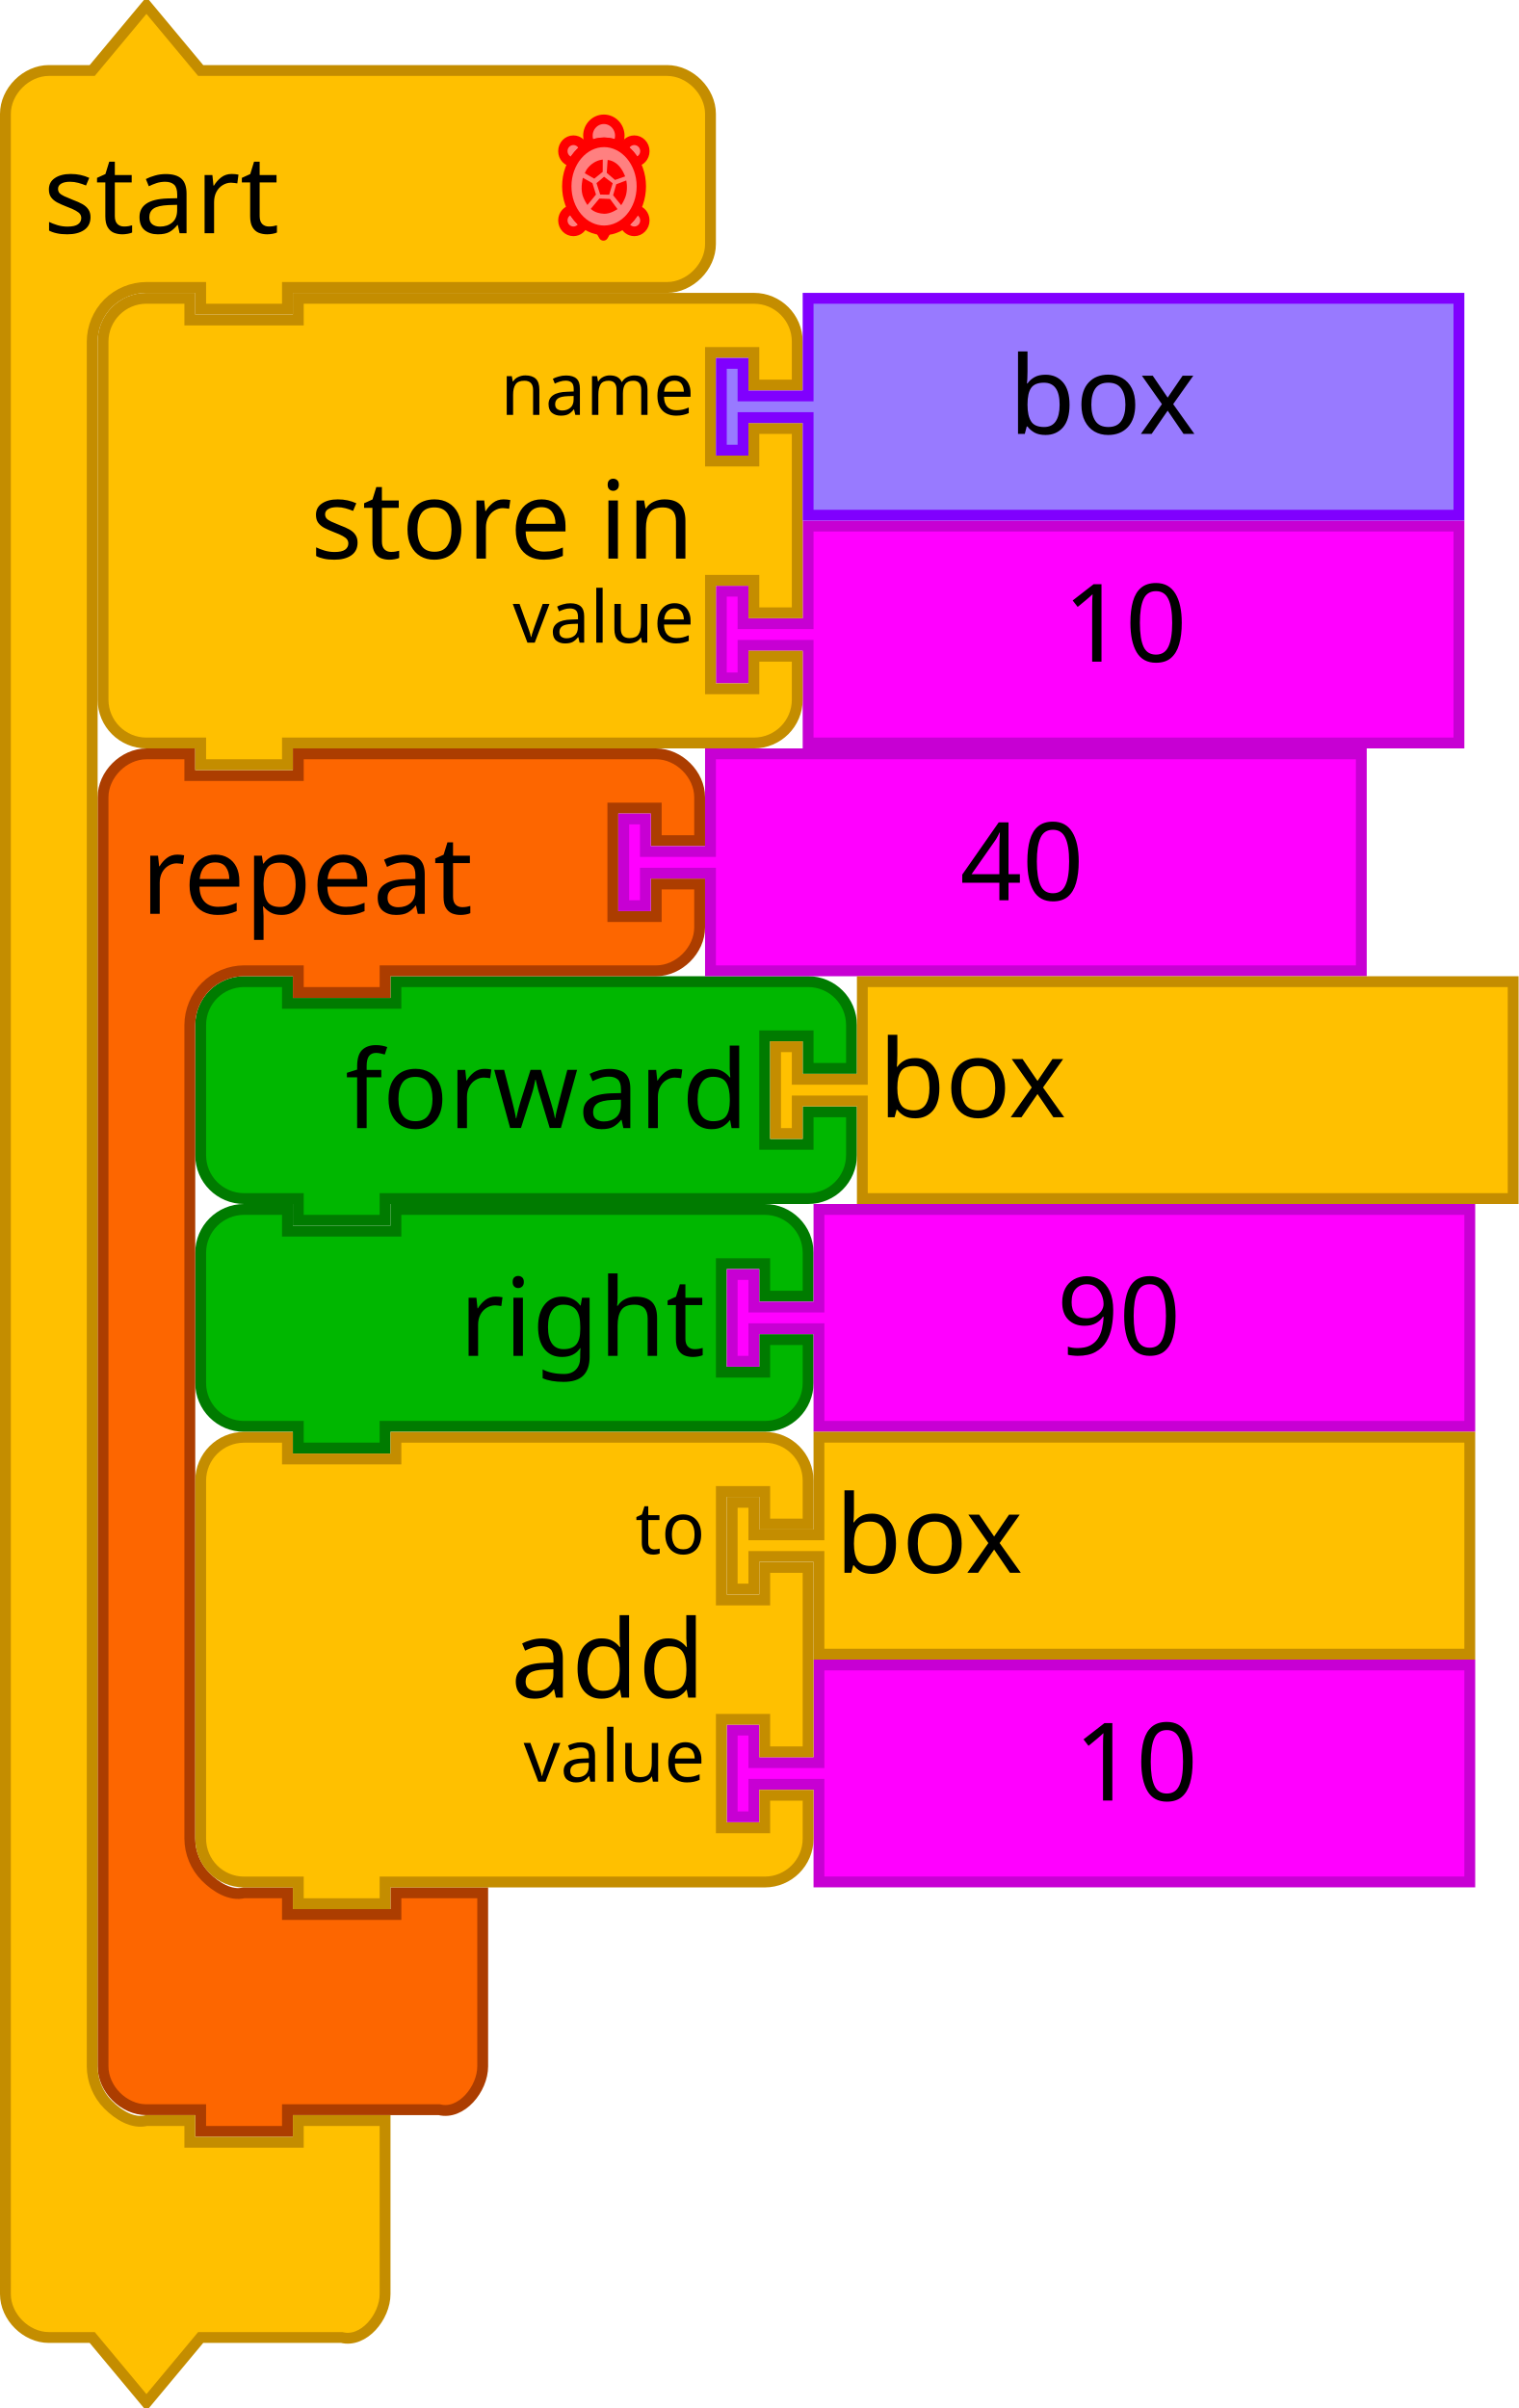
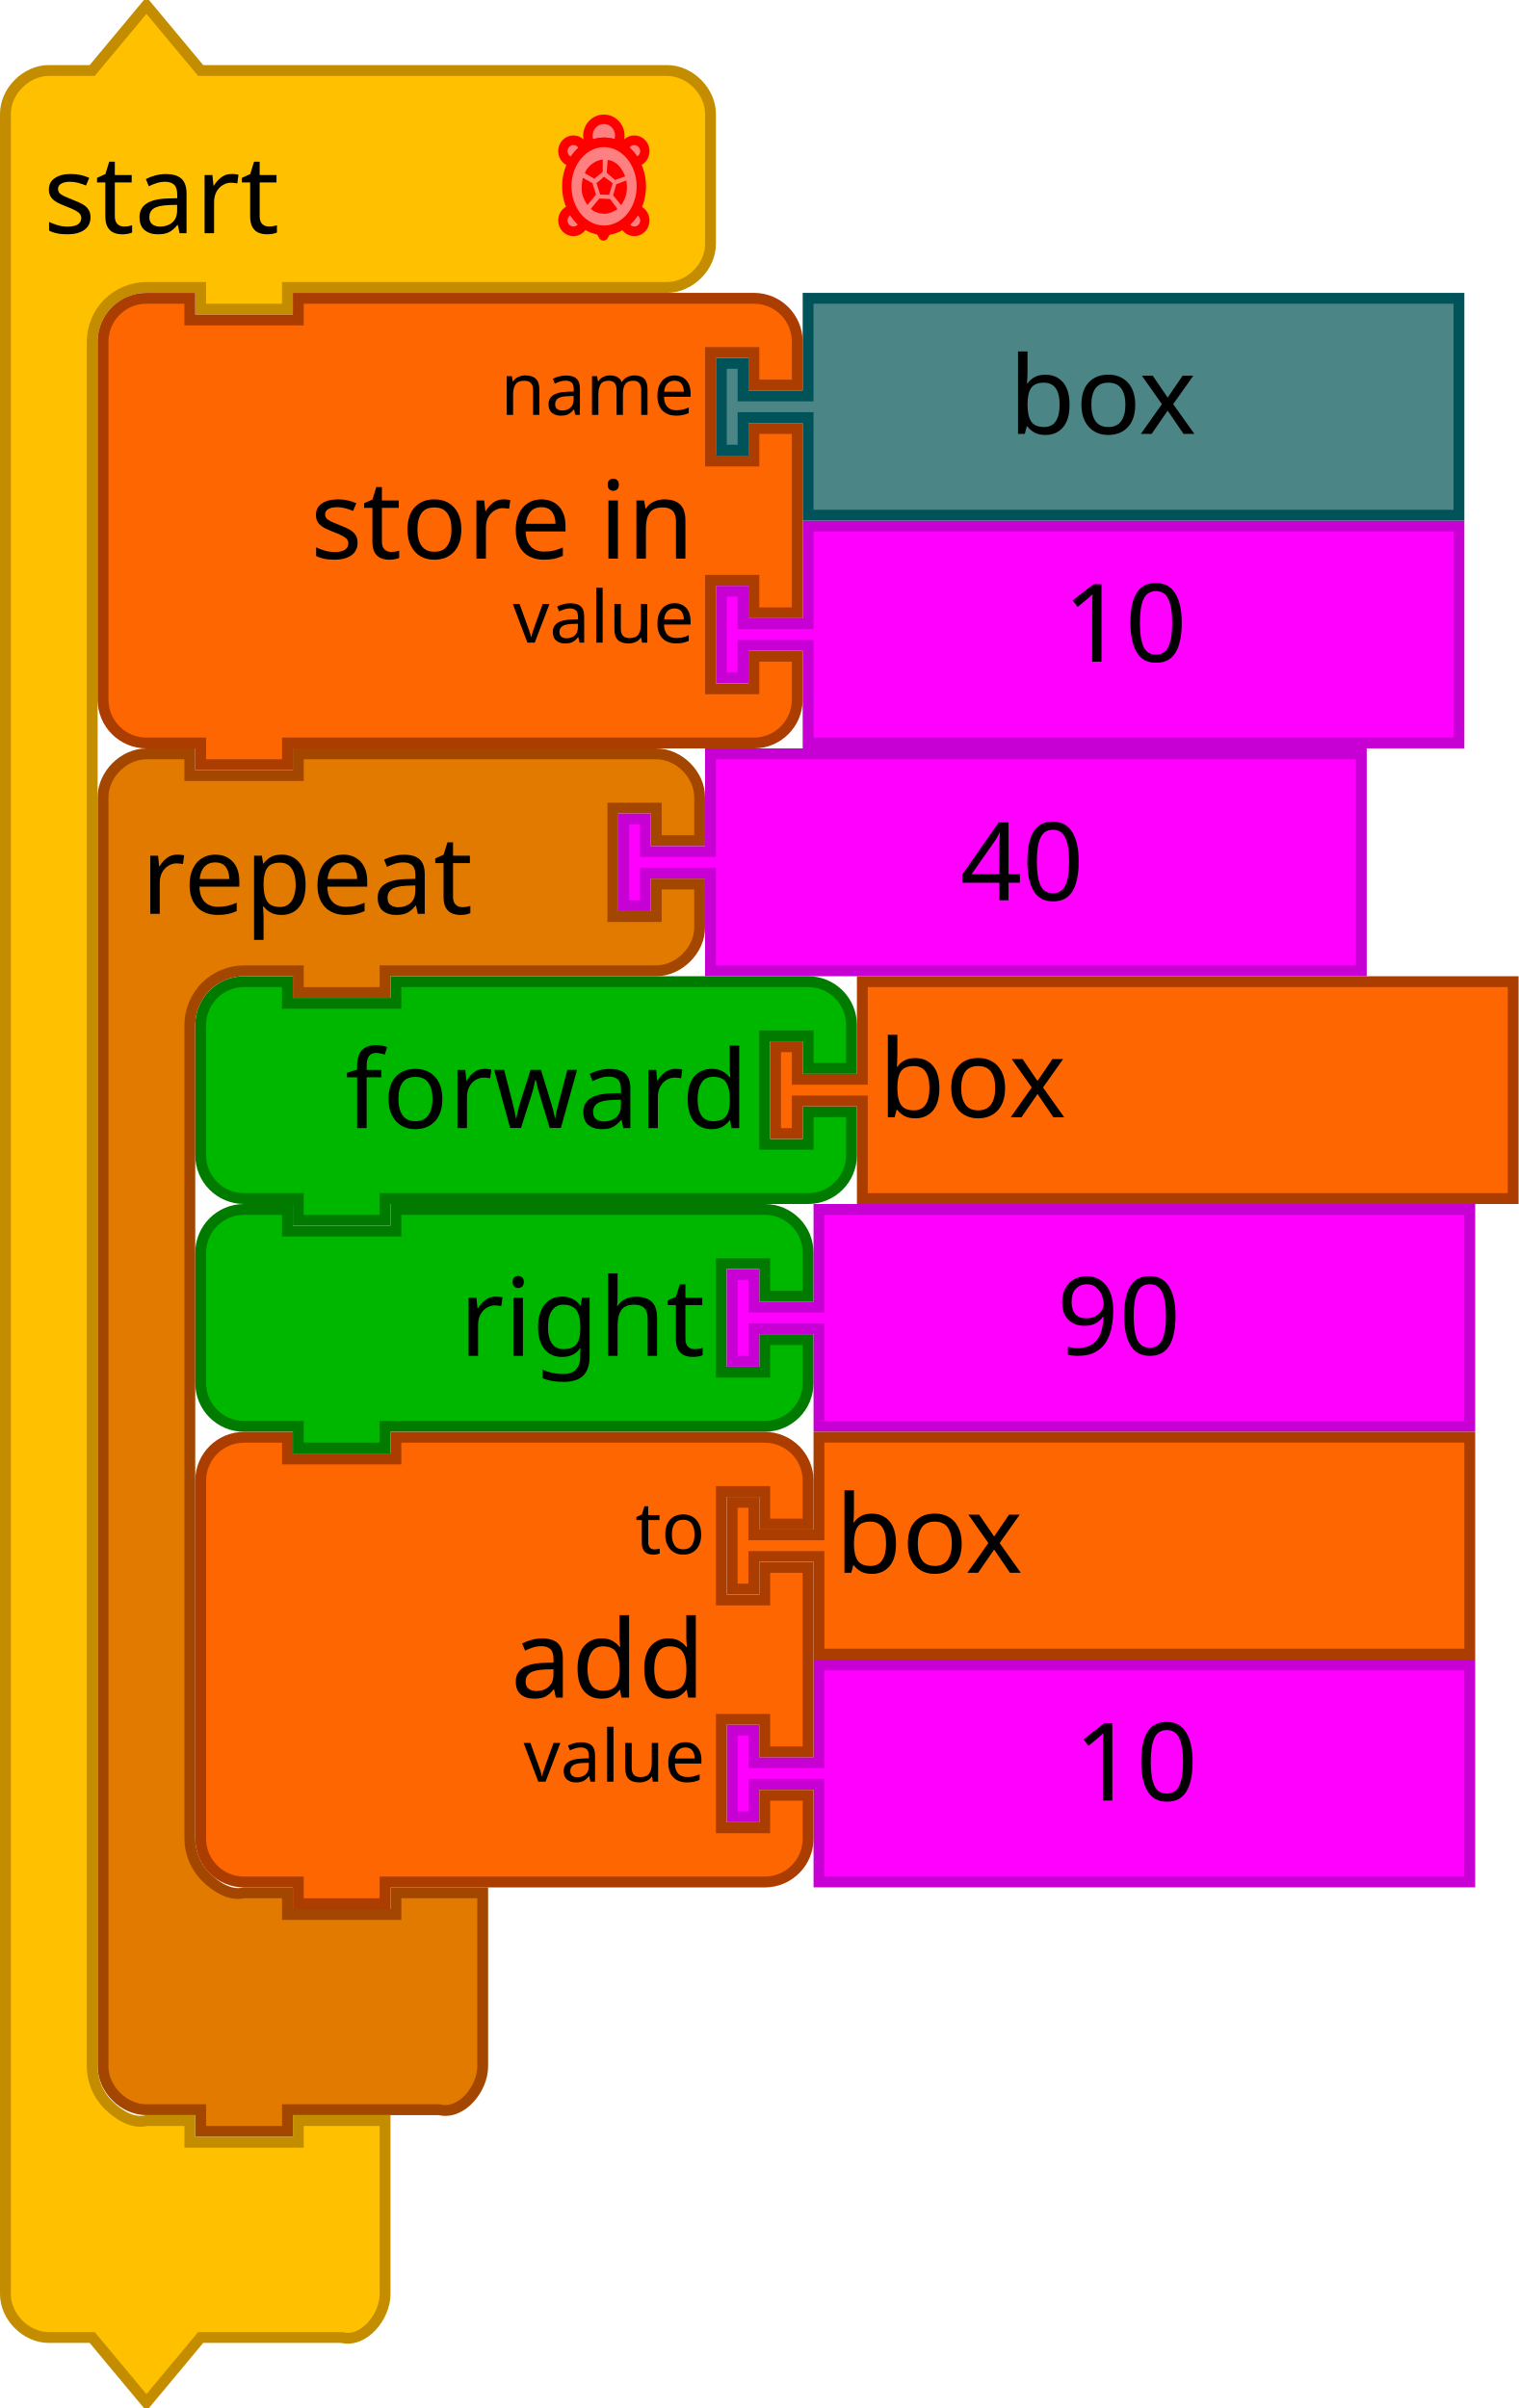
<svg xmlns="http://www.w3.org/2000/svg" version="1.1" width="280" height="444" id="svg2">
-   <defs id="defs4">
-     <filter height="1.3" color-interpolation-filters="sRGB" id="dropshadow">
-       <feGaussianBlur id="feGaussianBlur3013" stdDeviation="3" in="SourceAlpha" />
-       <feOffset id="feOffset3015" result="offsetblur" dy="2" dx="2" />
-       <feComponentTransfer id="feComponentTransfer3017">
-         <feFuncA id="feFuncA3019" slope="0.2" type="linear" />
-       </feComponentTransfer>
-       <feMerge id="feMerge3021">
-         <feMergeNode id="feMergeNode3023" />
-         <feMergeNode id="feMergeNode3025" in="SourceGraphic" />
-       </feMerge>
-     </filter>
-     <filter height="1.3" color-interpolation-filters="sRGB" id="dropshadow-6">
-       <feGaussianBlur id="feGaussianBlur7" stdDeviation="3" in="SourceAlpha" />
-       <feOffset id="feOffset9" result="offsetblur" dy="2" dx="2" />
-       <feComponentTransfer id="feComponentTransfer11">
-         <feFuncA id="feFuncA13" slope="0.2" type="linear" />
-       </feComponentTransfer>
-       <feMerge id="feMerge15">
-         <feMergeNode id="feMergeNode17" />
-         <feMergeNode id="feMergeNode19" in="SourceGraphic" />
-       </feMerge>
-     </filter>
-     <filter height="1.3" color-interpolation-filters="sRGB" id="dropshadow-8">
-       <feGaussianBlur id="feGaussianBlur3087" stdDeviation="3" in="SourceAlpha" />
-       <feOffset id="feOffset3089" result="offsetblur" dy="2" dx="2" />
-       <feComponentTransfer id="feComponentTransfer3091">
-         <feFuncA id="feFuncA3093" slope="0.2" type="linear" />
-       </feComponentTransfer>
-       <feMerge id="feMerge3095">
-         <feMergeNode id="feMergeNode3097" />
-         <feMergeNode id="feMergeNode3099" in="SourceGraphic" />
-       </feMerge>
-     </filter>
-     <filter height="1.3" color-interpolation-filters="sRGB" id="dropshadow-7">
-       <feGaussianBlur id="feGaussianBlur3021" stdDeviation="3" in="SourceAlpha" />
-       <feOffset id="feOffset3023" result="offsetblur" dy="2" dx="2" />
-       <feComponentTransfer id="feComponentTransfer3025">
-         <feFuncA id="feFuncA3027" slope="0.2" type="linear" />
-       </feComponentTransfer>
-       <feMerge id="feMerge3029">
-         <feMergeNode id="feMergeNode3031" />
-         <feMergeNode id="feMergeNode3033" in="SourceGraphic" />
-       </feMerge>
-     </filter>
-     <filter height="1.3" color-interpolation-filters="sRGB" id="dropshadow-73">
-       <feGaussianBlur id="feGaussianBlur7-9" stdDeviation="3" in="SourceAlpha" />
-       <feOffset id="feOffset9-8" result="offsetblur" dy="2" dx="2" />
-       <feComponentTransfer id="feComponentTransfer11-4">
-         <feFuncA id="feFuncA13-9" slope="0.2" type="linear" />
-       </feComponentTransfer>
-       <feMerge id="feMerge15-0">
-         <feMergeNode id="feMergeNode17-2" />
-         <feMergeNode id="feMergeNode19-3" in="SourceGraphic" />
-       </feMerge>
-     </filter>
-     <filter height="1.3" color-interpolation-filters="sRGB" id="dropshadow-5">
-       <feGaussianBlur in="SourceAlpha" stdDeviation="3" id="feGaussianBlur3158" />
-       <feOffset dx="2" dy="2" result="offsetblur" id="feOffset3160" />
-       <feComponentTransfer id="feComponentTransfer3162">
-         <feFuncA type="linear" slope="0.2" id="feFuncA3164" />
-       </feComponentTransfer>
-       <feMerge id="feMerge3166">
-         <feMergeNode id="feMergeNode3168" />
-         <feMergeNode in="SourceGraphic" id="feMergeNode3170" />
-       </feMerge>
-     </filter>
-     <filter height="1.3" color-interpolation-filters="sRGB" id="dropshadow-52">
-       <feGaussianBlur in="SourceAlpha" stdDeviation="3" id="feGaussianBlur7-8" />
-       <feOffset dx="2" dy="2" result="offsetblur" id="feOffset9-7" />
-       <feComponentTransfer id="feComponentTransfer11-1">
-         <feFuncA type="linear" slope="0.2" id="feFuncA13-0" />
-       </feComponentTransfer>
-       <feMerge id="feMerge15-7">
-         <feMergeNode id="feMergeNode17-3" />
-         <feMergeNode in="SourceGraphic" id="feMergeNode19-9" />
-       </feMerge>
-     </filter>
-     <filter height="1.3" color-interpolation-filters="sRGB" id="dropshadow-4">
-       <feGaussianBlur in="SourceAlpha" stdDeviation="3" id="feGaussianBlur7-92" />
-       <feOffset dx="2" dy="2" result="offsetblur" id="feOffset9-4" />
-       <feComponentTransfer id="feComponentTransfer11-9">
-         <feFuncA type="linear" slope="0.2" id="feFuncA13-7" />
-       </feComponentTransfer>
-       <feMerge id="feMerge15-8">
-         <feMergeNode id="feMergeNode17-1" />
-         <feMergeNode in="SourceGraphic" id="feMergeNode19-31" />
-       </feMerge>
-     </filter>
-     <filter height="1.3" color-interpolation-filters="sRGB" id="dropshadow-41">
-       <feGaussianBlur id="feGaussianBlur3110" stdDeviation="3" in="SourceAlpha" />
-       <feOffset id="feOffset3112" result="offsetblur" dy="2" dx="2" />
-       <feComponentTransfer id="feComponentTransfer3114">
-         <feFuncA id="feFuncA3116" slope="0.2" type="linear" />
-       </feComponentTransfer>
-       <feMerge id="feMerge3118">
-         <feMergeNode id="feMergeNode3120" />
-         <feMergeNode id="feMergeNode3122" in="SourceGraphic" />
-       </feMerge>
-     </filter>
-   </defs>
  <text x="18" y="73.036" id="text3033" style="font-size:13.333px;text-anchor:end;fill:#000000;font-family:Sans">
    <tspan x="120" y="95.536" id="tspan3035" />
  </text>
  <path d="m 37,197 0,-8 a 8,8 0 0 1 8,-8 l 8,0 0,4 20,0 0,-4 68,0 8,0 a 8,8 0 0 1 8,8 l 0,8 -8,0 0,-6 -8,0 0,20 8,0 0,-6 8,0 0,8 a 8,8 0 0 1 -8,8 l -8,0 -68,0 -2,0 0,4 -16,0 0,-4 -2,0 -8,0 a 8,8 0 0 1 -8,-8 l 0,-8 0,-8 z" id="path3027" style="fill:#00b700;fill-opacity:1;stroke:#007b00;stroke-width:2;stroke-linecap:round;stroke-opacity:1" />
  <text x="36" y="180" id="text3029" style="font-size:20px;text-anchor:end;fill:#000000;font-family:Sans">
    <tspan x="138" y="208" id="tspan3031">forward</tspan>
  </text>
  <path d="m 149,97 120,0 0,40 -120,0 0,-16 0,-2 -12,0 0,6 -4,0 0,-16 4,0 0,6 12,0 0,-2 z" id="path21" style="fill:#ff00ff;fill-opacity:1;stroke:#c700d3;stroke-width:2;stroke-linecap:round;stroke-opacity:1" />
  <text x="176" y="96" id="text23" style="font-size:20px;text-anchor:start;fill:#000000;font-family:Sans">
    <tspan x="196" y="122" id="tspan25">10</tspan>
  </text>
  <g transform="translate(-200.8,176.3698)" id="g3739">
    <path d="m 351.8,130.63 120,0 0,40 -120,0 0,-16 0,-2 -12,0 0,6 -4,0 0,-16 4,0 0,6 12,0 0,-2 z" id="path21-0" style="fill:#ff00ff;fill-opacity:1;stroke:#c700d3;stroke-width:2;stroke-linecap:round;stroke-opacity:1" />
    <text x="378.8" y="129.63" id="text23-10" style="font-size:20px;text-anchor:start;fill:#000000;font-family:Sans">
      <tspan x="398.8" y="155.63" id="tspan25-6">10</tspan>
    </text>
  </g>
  <path d="m 37,239 0,-8 a 8,8 0 0 1 8,-8 l 8,0 0,4 20,0 0,-4 60,0 8,0 a 8,8 0 0 1 8,8 l 0,8 -8,0 0,-6 -8,0 0,20 8,0 0,-6 8,0 0,8 a 8,8 0 0 1 -8,8 l -8,0 -60,0 -2,0 0,4 -16,0 0,-4 -2,0 -8,0 a 8,8 0 0 1 -8,-8 l 0,-8 0,-8 z" id="path3101" style="fill:#00b700;fill-opacity:1;stroke:#007b00;stroke-width:2;stroke-linecap:round;stroke-opacity:1" />
  <text x="36" y="222" id="text3103" style="font-size:20px;text-anchor:end;fill:#000000;font-family:Sans">
    <tspan x="130" y="250" id="tspan3105">right</tspan>
  </text>
  <text x="36" y="138" id="text3107" style="font-size:13.333px;text-anchor:end;fill:#000000;font-family:Sans">
    <tspan x="130" y="160.5" id="tspan3109" />
  </text>
  <path d="m 151,223 120,0 0,40 -120,0 0,-16 0,-2 -12,0 0,6 -4,0 0,-16 4,0 0,6 12,0 0,-2 z" id="path21-7" style="fill:#ff00ff;fill-opacity:1;stroke:#c700d3;stroke-width:2;stroke-linecap:round;stroke-opacity:1" />
  <text x="174.851" y="223.799" id="text23-1" style="font-size:20px;text-anchor:start;fill:#000000;font-family:Sans">
    <tspan x="194.851" y="249.799" id="tspan25-0">90</tspan>
  </text>
  <text x="18" y="157.036" id="text3033-0" style="font-size:13.333px;text-anchor:end;fill:#000000;font-family:Sans">
    <tspan x="120" y="179.536" id="tspan3035-1" />
  </text>
  <text x="18" y="241.036" id="text3033-1" style="font-size:13.333px;text-anchor:end;fill:#000000;font-family:Sans">
    <tspan x="120" y="263.536" id="tspan3035-8" />
  </text>
  <text x="18" y="325.036" id="text3033-0-9" style="font-size:13.333px;text-anchor:end;fill:#000000;font-family:Sans">
    <tspan x="120" y="347.536" id="tspan3035-1-5" />
  </text>
-   <path d="m 19,155 0,-8 c 0,-4.189 3.811,-8 8,-8 l 8,0 0,4 20,0 0,-4 18,0 40,0 8,0 c 4.189,0 8,3.811 8,8 l 0,8 -8,0 0,-6 -8,0 0,20 8,0 0,-6 8,0 0,8 c 0,4.189 -3.811,8 -8,8 l -8,0 -40,0 -2,0 0,4 -16,0 0,-4 -2,0 -8,0 c -2.618,0 -5.22,1.078 -7.071,2.929 C 36.078,183.78 35,186.382 35,189 l 0,8 0,134 0,8 c 0,2.618 1.078,5.22 2.929,7.071 1.851,1.851 4.531,3.564 7.071,2.929 l 8,0 0,4 20,0 0,-4 16,0 0,12 0,12 0,8 c 0,4.189 -3.936,9.016 -8,8 l -8,0 -18,0 -2,0 0,4 -16,0 0,-4 -2,0 -8,0 c -4.189,0 -8,-3.811 -8,-8 l 0,-8 z" id="path3035" style="fill:#fd6600;fill-opacity:1;stroke:#ac3d00;stroke-width:2;stroke-linecap:round;stroke-opacity:1" />
+   <path d="m 19,155 0,-8 c 0,-4.189 3.811,-8 8,-8 l 8,0 0,4 20,0 0,-4 18,0 40,0 8,0 c 4.189,0 8,3.811 8,8 l 0,8 -8,0 0,-6 -8,0 0,20 8,0 0,-6 8,0 0,8 c 0,4.189 -3.811,8 -8,8 l -8,0 -40,0 -2,0 0,4 -16,0 0,-4 -2,0 -8,0 c -2.618,0 -5.22,1.078 -7.071,2.929 C 36.078,183.78 35,186.382 35,189 l 0,8 0,134 0,8 c 0,2.618 1.078,5.22 2.929,7.071 1.851,1.851 4.531,3.564 7.071,2.929 l 8,0 0,4 20,0 0,-4 16,0 0,12 0,12 0,8 c 0,4.189 -3.936,9.016 -8,8 l -8,0 -18,0 -2,0 0,4 -16,0 0,-4 -2,0 -8,0 c -4.189,0 -8,-3.811 -8,-8 l 0,-8 z" id="path3035" style="fill:#e37a00;fill-opacity:1;stroke:#a34600;stroke-width:2;stroke-linecap:round;stroke-opacity:1" />
  <text x="18" y="138" id="text3037" style="font-size:20px;text-anchor:start;fill:#000000;font-family:Sans">
    <tspan x="26" y="168.5" id="tspan3039">repeat</tspan>
  </text>
  <path d="m 131,139 120,0 0,40 -120,0 0,-16 0,-2 -12,0 0,6 -4,0 0,-16 4,0 0,6 12,0 0,-2 z" id="path21-8" style="fill:#ff00ff;fill-opacity:1;stroke:#c700d3;stroke-width:2;stroke-linecap:round;stroke-opacity:1" />
  <text x="157" y="140" id="text23-0" style="font-size:20px;text-anchor:start;fill:#000000;font-family:Sans">
    <tspan x="177" y="166" id="tspan25-7">40</tspan>
  </text>
  <g id="g3055">
    <g id="g4085">
      <path d="m 1,29 0,-8 c 0,-4.189 3.811,-8 8,-8 l 8,0 10,-12 10,12 18,0 60,0 8,0 c 4.189,0 8,3.811 8,8 l 0,8 0,8 0,8 c 0,4.189 -3.811,8 -8,8 l -8,0 -60,0 -2,0 0,4 -16,0 0,-4 -2,0 -8,0 c -2.618,0 -5.22,1.078 -7.071,2.929 C 18.078,57.78 17,60.382 17,63 l 0,8 0,302 0,8 c 0,2.618 1.078,5.22 2.929,7.071 1.851,1.851 4.531,3.564 7.071,2.929 l 8,0 0,4 20,0 0,-4 16,0 0,12 0,12 0,8 c 0,4.189 -3.936,9.016 -8,8 l -8,0 -18,0 -10,12 -10,-12 -8,0 c -4.189,0 -8,-3.811 -8,-8 l 0,-8 z" id="path3660" style="fill:#ffc000;fill-opacity:1;stroke:#c48d00;stroke-width:2;stroke-linecap:round;stroke-opacity:1" />
      <text id="text3662" style="font-size:20px;text-anchor:start;fill:#000000;font-family:Sans">
        <tspan x="8" y="43" id="tspan3664">start</tspan>
      </text>
    </g>
    <g id="g3037">
      <path d="m 111.376,42.473 c -0.244,0 -0.484,-0.016 -0.721,-0.045 l 0.611,1.068 0.602,-1.051 c -0.163,0.014 -0.326,0.029 -0.493,0.029 z" id="path4206" style="fill:#eeeeee;stroke:#ff0000;stroke-width:1.75;stroke-linecap:round;stroke-linejoin:round;stroke-miterlimit:4;stroke-opacity:1;stroke-dasharray:none" />
      <g transform="matrix(0.44039,0,0,0.4545743,99.26689,20.52662)" id="g4208" style="fill:#ff8080;fill-opacity:1;stroke:#ff0000;stroke-width:3.911;stroke-linecap:round;stroke-linejoin:round;stroke-miterlimit:4;stroke-opacity:1;stroke-dasharray:none">
        <path d="m 40.16,11.726 c -2.164,0 -3.958,1.555 -4.343,3.607 1.859,1.345 3.457,3.115 4.675,5.208 2.285,-0.172 4.094,-2.061 4.094,-4.39 0,-2.444 -1.982,-4.425 -4.426,-4.425 z" id="path4210" style="fill:#ff8080;fill-opacity:1;stroke:#ff0000;stroke-width:3.911;stroke-miterlimit:4;stroke-opacity:1;stroke-dasharray:none" />
        <path d="m 40.713,39.887 c -1.224,2.232 -2.86,4.131 -4.797,5.556 0.521,1.864 2.213,3.239 4.244,3.239 2.443,0 4.426,-1.98 4.426,-4.424 0,-2.255 -1.693,-4.096 -3.873,-4.371 z" id="path4212" style="fill:#ff8080;fill-opacity:1;stroke:#ff0000;stroke-width:3.911;stroke-miterlimit:4;stroke-opacity:1;stroke-dasharray:none" />
        <path d="m 14.273,39.871 c -2.253,0.206 -4.024,2.079 -4.024,4.387 0,2.443 1.98,4.424 4.424,4.424 2.064,0 3.784,-1.42 4.272,-3.332 -1.883,-1.416 -3.475,-3.289 -4.672,-5.479 z" id="path4214" style="fill:#ff8080;fill-opacity:1;stroke:#ff0000;stroke-width:3.911;stroke-miterlimit:4;stroke-opacity:1;stroke-dasharray:none" />
        <path d="m 19.026,15.437 c -0.343,-2.103 -2.154,-3.711 -4.353,-3.711 -2.444,0 -4.424,1.981 -4.424,4.424 0,2.382 1.886,4.31 4.245,4.406 1.186,-2.043 2.732,-3.784 4.532,-5.119 z" id="path4216" style="fill:#ff8080;fill-opacity:1;stroke:#ff0000;stroke-width:3.911;stroke-miterlimit:4;stroke-opacity:1;stroke-dasharray:none" />
      </g>
      <path d="m 111.376,26.237 c 0.84,0 1.642,0.187 2.386,0.513 0.326,-0.489 0.519,-1.081 0.519,-1.72 0,-1.676 -1.316,-3.035 -2.94,-3.035 -1.624,0 -2.94,1.359 -2.94,3.035 0,0.649 0.199,1.25 0.536,1.743 0.759,-0.34 1.58,-0.536 2.44,-0.536 z" id="path4218" style="fill:#ff8080;fill-opacity:1;stroke:#ff0000;stroke-width:1.75;stroke-linecap:round;stroke-linejoin:round;stroke-miterlimit:4;stroke-opacity:1;stroke-dasharray:none" />
      <g transform="matrix(0.44039,0,0,0.4545743,99.26689,20.52662)" id="g4220" style="fill:#ff8080;fill-opacity:1;stroke:#ff0000;stroke-width:3.911;stroke-linecap:round;stroke-linejoin:round;stroke-miterlimit:4;stroke-opacity:1;stroke-dasharray:none">
        <path d="m 43.102,30.421 c 0,4.734 -1.645,9.28 -4.571,12.627 -2.925,3.348 -6.897,5.231 -11.034,5.231 -4.137,0 -8.109,-1.883 -11.034,-5.231 -2.925,-3.348 -4.571,-7.893 -4.571,-12.627 0,-9.797 7.044,-17.858 15.605,-17.858 8.561,0 15.605,8.061 15.605,17.858 z" id="path4222" style="fill:#ff8080;fill-opacity:1;stroke:#ff0000;stroke-width:3.911;stroke-miterlimit:4;stroke-opacity:1;stroke-dasharray:none" />
      </g>
      <g transform="matrix(0.44039,0,0,0.4545743,99.26689,20.52662)" id="g4224" style="fill:#ff0000;fill-opacity:1;stroke:none">
        <path d="m 25.875,33.75 -1.542,-4.625 3.164,-2.587 3.615,2.626 -1.487,4.669 z" id="path4226" style="fill:#ff0000;fill-opacity:1;stroke:none" />
        <path d="m 27.501,41.551 c -3.968,-0.16 -5.543,-2.009 -5.543,-2.009 l 3.57,-4.163 4.465,0.168 3.132,4.12 c 0,0 -2.89,1.994 -5.624,1.884 z" id="path4228" style="fill:#ff0000;fill-opacity:1;stroke:none" />
        <path d="m 18.453,33.843 c -0.849,-2.968 0.172,-6.884 0.172,-6.884 l 4,2.167 1.493,4.629 -3.582,4.233 c 0,-10e-4 -1.465,-1.99 -2.083,-4.145 z" id="path4230" style="fill:#ff0000;fill-opacity:1;stroke:none" />
        <path d="m 19.458,25.125 c 0,0 0.5,-1.958 3.039,-3.822 2.237,-1.643 4.465,-1.72 4.465,-1.72 l -0.037,4.981 -3.521,2.75 -3.946,-2.189 z" id="path4232" style="fill:#ff0000;fill-opacity:1;stroke:none" />
        <path d="M 32.084,27.834 28.625,24.959 29,19.75 c 0,0 1.834,-0.042 3.959,1.667 2.228,1.791 3.362,4.983 3.362,4.983 l -4.237,1.434 z" id="path4234" style="fill:#ff0000;fill-opacity:1;stroke:none" />
        <path d="m 31.292,34.042 1.313,-4.464 4.187,-1.536 c 0,0 0.677,2.663 -0.042,5.667 -0.54,2.256 -2.084,4.361 -2.084,4.361 l -3.374,-4.028 z" id="path4236" style="fill:#ff0000;fill-opacity:1;stroke:none" />
      </g>
    </g>
  </g>
  <g transform="translate(142,180)" id="g3165">
-     <path d="m 17,1 120,0 0,40 -120,0 0,-16 0,-2 -12,0 0,6 -4,0 0,-16 4,0 0,6 12,0 0,-2 z" id="path3172" style="fill:#ffc000;fill-opacity:1;stroke:#c48d00;stroke-width:2;stroke-linecap:round;stroke-opacity:1" />
+     <path d="m 17,1 120,0 0,40 -120,0 0,-16 0,-2 -12,0 0,6 -4,0 0,-16 4,0 0,6 12,0 0,-2 z" id="path3172" style="fill:#fd6600;fill-opacity:1;stroke:#ac3d00;stroke-width:2;stroke-linecap:round;stroke-opacity:1" />
    <text id="text3174" style="font-size:20px;text-anchor:start;fill:#000000;font-family:Sans">
      <tspan x="20" y="26" id="tspan3176">box</tspan>
    </text>
  </g>
  <g transform="translate(18,54)" id="g3258">
-     <path d="M 1,17 1,9 A 8,8 0 0 1 9,1 l 8,0 0,4 20,0 0,-4 76,0 8,0 a 8,8 0 0 1 8,8 l 0,8 -8,0 0,-6 -8,0 0,20 8,0 0,-6 8,0 0,34 -8,0 0,-6 -8,0 0,20 8,0 0,-6 8,0 0,8 a 8,8 0 0 1 -8,8 l -8,0 -76,0 -2,0 0,4 -16,0 0,-4 -2,0 -8,0 A 8,8 0 0 1 1,75 L 1,67 1,25 1,17 z" id="path21-1" style="fill:#ffc000;fill-opacity:1;stroke:#c48d00;stroke-width:2;stroke-linecap:round;stroke-opacity:1" />
+     <path d="M 1,17 1,9 A 8,8 0 0 1 9,1 l 8,0 0,4 20,0 0,-4 76,0 8,0 a 8,8 0 0 1 8,8 l 0,8 -8,0 0,-6 -8,0 0,20 8,0 0,-6 8,0 0,34 -8,0 0,-6 -8,0 0,20 8,0 0,-6 8,0 0,8 a 8,8 0 0 1 -8,8 l -8,0 -76,0 -2,0 0,4 -16,0 0,-4 -2,0 -8,0 A 8,8 0 0 1 1,75 L 1,67 1,25 1,17 z" id="path21-1" style="fill:#fd6600;fill-opacity:1;stroke:#ac3d00;stroke-width:2;stroke-linecap:round;stroke-opacity:1" />
    <text id="text23-8" style="font-size:20px;text-anchor:end;fill:#000000;font-family:Sans">
      <tspan x="110" y="49" id="tspan25-1">store in</tspan>
    </text>
    <text id="text27" style="font-size:13.333px;text-anchor:end;fill:#000000;font-family:Sans">
      <tspan x="110" y="22.5" id="tspan29">name</tspan>
    </text>
    <text id="text31" style="font-size:13.333px;text-anchor:end;fill:#000000;font-family:Sans">
      <tspan x="110" y="64.5" id="tspan33">value</tspan>
    </text>
  </g>
-   <path d="m 149,55 120,0 0,40 -120,0 0,-16 0,-2 -12,0 0,6 -4,0 0,-16 4,0 0,6 12,0 0,-2 z" id="path21-5" style="fill:#987aff;fill-opacity:1;stroke:#8000fe;stroke-width:2;stroke-linecap:round;stroke-opacity:1" />
+   <path d="m 149,55 120,0 0,40 -120,0 0,-16 0,-2 -12,0 0,6 -4,0 0,-16 4,0 0,6 12,0 0,-2 z" id="path21-5" style="fill:#4c8585;fill-opacity:1;stroke:#005459;stroke-width:2;stroke-linecap:round;stroke-opacity:1" />
  <text x="166" y="54" id="text23-5" style="font-size:20px;text-anchor:start;fill:#000000;font-family:Sans">
    <tspan x="186" y="80" id="tspan25-9">box</tspan>
  </text>
  <g transform="translate(134,264)" id="g3165-3">
-     <path d="m 17,1 120,0 0,40 -120,0 0,-16 0,-2 -12,0 0,6 -4,0 0,-16 4,0 0,6 12,0 0,-2 z" id="path3172-5" style="fill:#ffc000;fill-opacity:1;stroke:#c48d00;stroke-width:2;stroke-linecap:round;stroke-opacity:1" />
+     <path d="m 17,1 120,0 0,40 -120,0 0,-16 0,-2 -12,0 0,6 -4,0 0,-16 4,0 0,6 12,0 0,-2 z" id="path3172-5" style="fill:#fd6600;fill-opacity:1;stroke:#ac3d00;stroke-width:2;stroke-linecap:round;stroke-opacity:1" />
    <text id="text3174-8" style="font-size:20px;text-anchor:start;fill:#000000;font-family:Sans">
      <tspan x="20" y="26" id="tspan3176-1">box</tspan>
    </text>
  </g>
  <g transform="translate(36,264.0151)" id="g3854">
-     <path d="M 1,17 1,9 A 8,8 0 0 1 9,1 l 8,0 0,4 20,0 0,-4 60,0 8,0 a 8,8 0 0 1 8,8 l 0,8 -8,0 0,-6 -8,0 0,20 8,0 0,-6 8,0 0,34 -8,0 0,-6 -8,0 0,20 8,0 0,-6 8,0 0,8 a 8,8 0 0 1 -8,8 l -8,0 -60,0 -2,0 0,4 -16,0 0,-4 -2,0 -8,0 A 8,8 0 0 1 1,75 L 1,67 1,25 1,17 z" id="path3124" style="fill:#ffc000;fill-opacity:1;stroke:#c48d00;stroke-width:2;stroke-linecap:round;stroke-opacity:1" />
+     <path d="M 1,17 1,9 A 8,8 0 0 1 9,1 l 8,0 0,4 20,0 0,-4 60,0 8,0 a 8,8 0 0 1 8,8 l 0,8 -8,0 0,-6 -8,0 0,20 8,0 0,-6 8,0 0,34 -8,0 0,-6 -8,0 0,20 8,0 0,-6 8,0 0,8 a 8,8 0 0 1 -8,8 l -8,0 -60,0 -2,0 0,4 -16,0 0,-4 -2,0 -8,0 A 8,8 0 0 1 1,75 L 1,67 1,25 1,17 z" id="path3124" style="fill:#fd6600;fill-opacity:1;stroke:#ac3d00;stroke-width:2;stroke-linecap:round;stroke-opacity:1" />
    <text id="text3126" style="font-size:20px;text-anchor:end;fill:#000000;font-family:Sans">
      <tspan x="94" y="49" id="tspan3128">add</tspan>
    </text>
    <text id="text3130" style="font-size:13.333px;text-anchor:end;fill:#000000;font-family:Sans">
      <tspan x="94" y="22.5" id="tspan3132">to</tspan>
    </text>
    <text id="text3134" style="font-size:13.333px;text-anchor:end;fill:#000000;font-family:Sans">
      <tspan x="94" y="64.5" id="tspan3136">value</tspan>
    </text>
  </g>
</svg>
